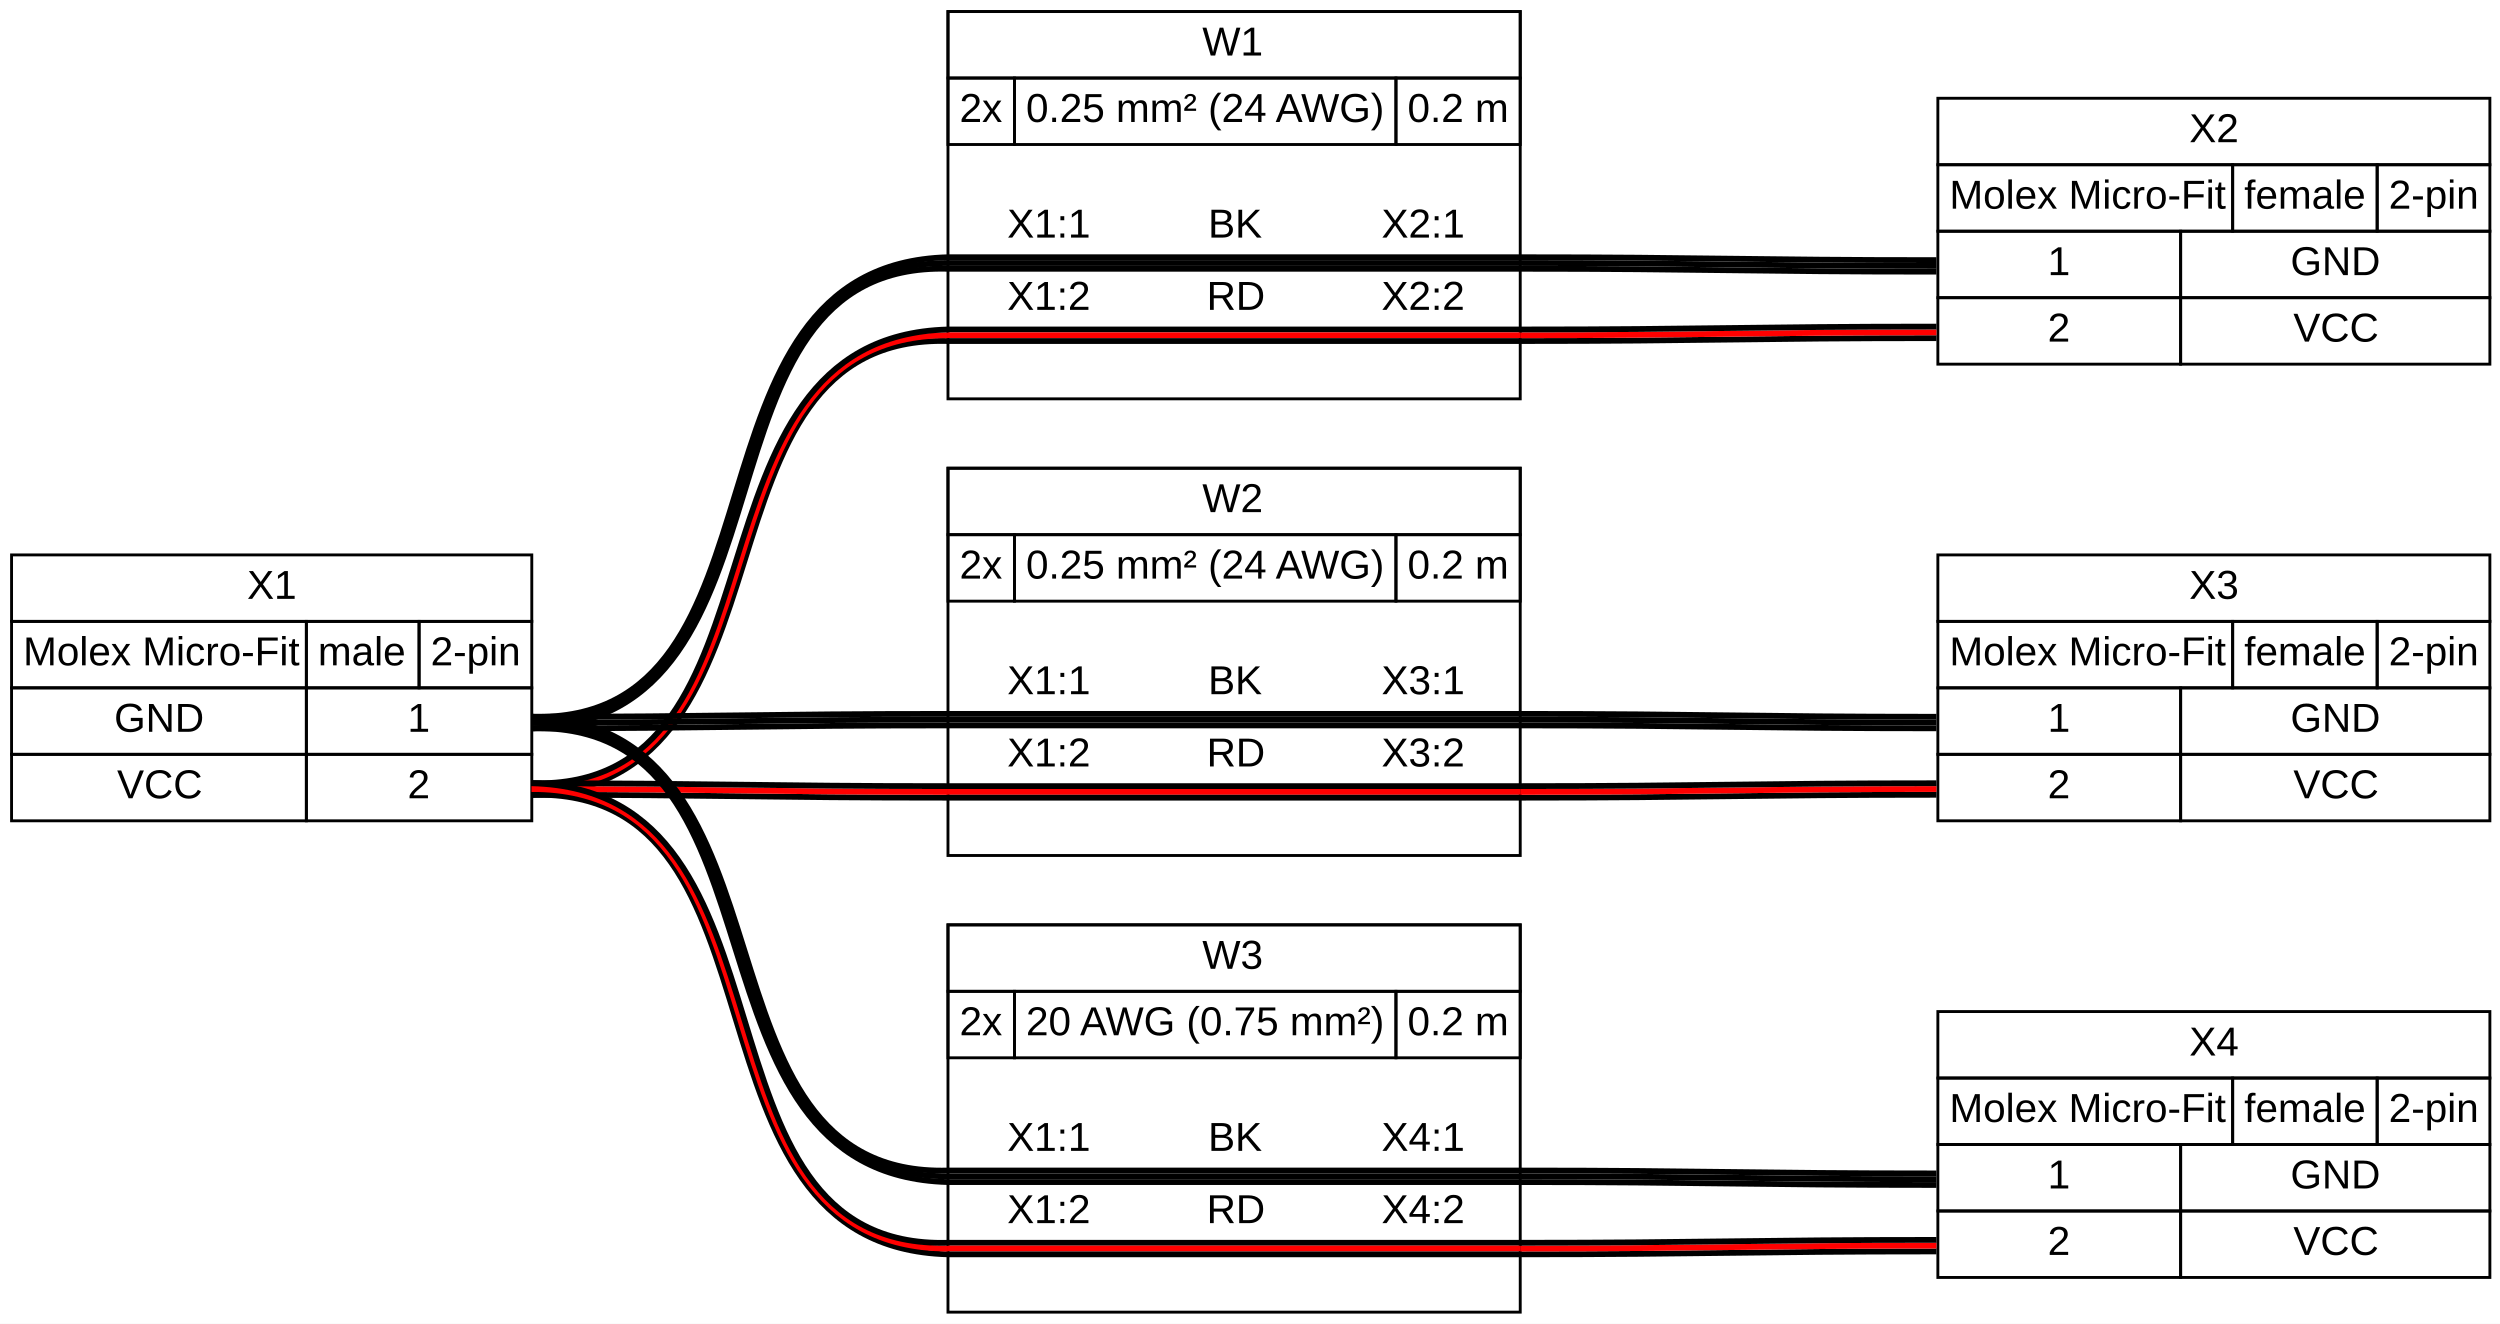
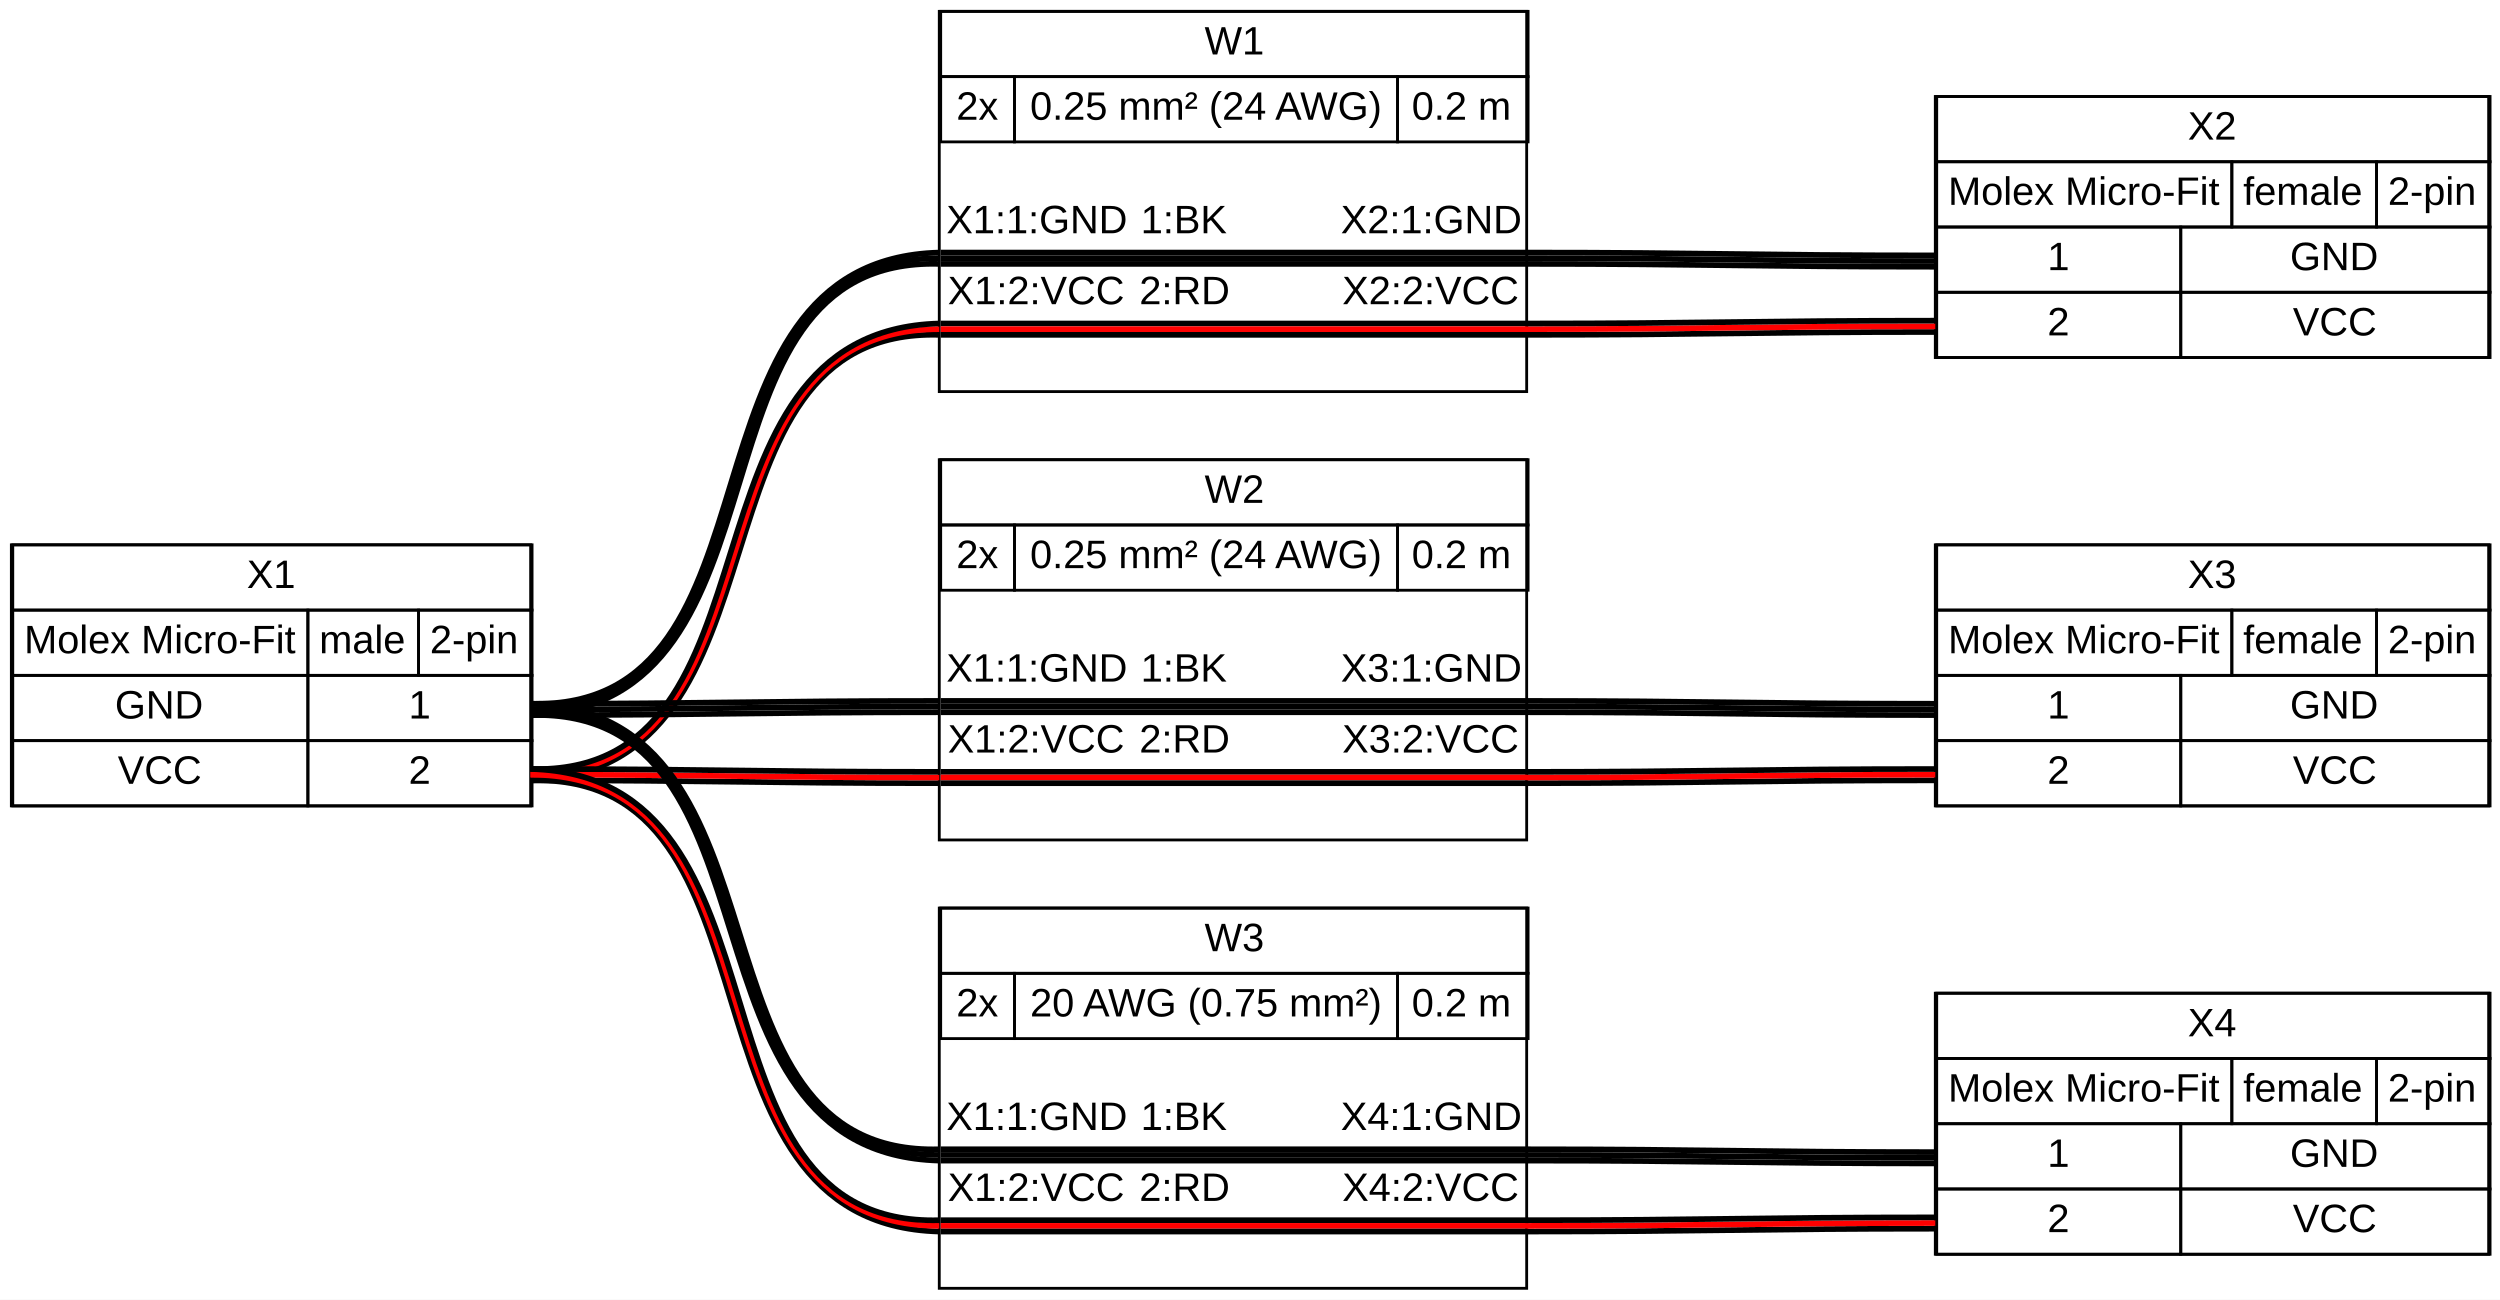
- <svg xmlns="http://www.w3.org/2000/svg" width="865pt" height="458pt" viewBox="0.00 0.00 865.00 458.00">
+ <svg xmlns="http://www.w3.org/2000/svg" width="881pt" height="458pt" viewBox="0.00 0.00 881.00 458.00">
  <g id="graph0" class="graph" transform="scale(1 1) rotate(0) translate(4 454)">
-     <polygon fill="white" stroke="transparent" points="-4,4 -4,-454 861,-454 861,4 -4,4" />
+     <polygon fill="#ffffff" stroke="transparent" points="-4,4 -4,-454 877,-454 877,4 -4,4" />
    <g id="node1" class="node">
-       <polygon fill="white" stroke="transparent" points="180,-262 0,-262 0,-170 180,-170 180,-262" />
-       <polygon fill="none" stroke="black" points="0,-239 0,-262 180,-262 180,-239 0,-239" />
-       <text text-anchor="start" x="81.5" y="-246.8" font-family="arial" font-size="14.00">X1</text>
-       <polygon fill="none" stroke="black" points="0,-216 0,-239 102,-239 102,-216 0,-216" />
-       <text text-anchor="start" x="4" y="-223.8" font-family="arial" font-size="14.00">Molex Micro-Fit</text>
-       <polygon fill="none" stroke="black" points="102,-216 102,-239 141,-239 141,-216 102,-216" />
-       <text text-anchor="start" x="106" y="-223.8" font-family="arial" font-size="14.00">male</text>
-       <polygon fill="none" stroke="black" points="141,-216 141,-239 180,-239 180,-216 141,-216" />
-       <text text-anchor="start" x="145" y="-223.8" font-family="arial" font-size="14.00">2-pin</text>
-       <polygon fill="none" stroke="black" points="0,-193 0,-216 102,-216 102,-193 0,-193" />
-       <text text-anchor="start" x="35.5" y="-200.8" font-family="arial" font-size="14.00">GND</text>
-       <polygon fill="none" stroke="black" points="102,-193 102,-216 180,-216 180,-193 102,-193" />
-       <text text-anchor="start" x="137" y="-200.8" font-family="arial" font-size="14.00">1</text>
-       <polygon fill="none" stroke="black" points="0,-170 0,-193 102,-193 102,-170 0,-170" />
-       <text text-anchor="start" x="36.5" y="-177.8" font-family="arial" font-size="14.00">VCC</text>
-       <polygon fill="none" stroke="black" points="102,-170 102,-193 180,-193 180,-170 102,-170" />
-       <text text-anchor="start" x="137" y="-177.8" font-family="arial" font-size="14.00">2</text>
+       <polygon fill="#ffffff" stroke="black" points="183,-262 0,-262 0,-170 183,-170 183,-262" />
+       <polygon fill="none" stroke="black" points="0.5,-239 0.5,-262 183.5,-262 183.5,-239 0.5,-239" />
+       <text text-anchor="start" x="83" y="-246.8" font-family="arial" font-size="14.00">X1</text>
+       <polygon fill="none" stroke="black" points="0.5,-216 0.5,-239 104.5,-239 104.5,-216 0.5,-216" />
+       <text text-anchor="start" x="4.5" y="-223.8" font-family="arial" font-size="14.00">Molex Micro-Fit</text>
+       <polygon fill="none" stroke="black" points="104.5,-216 104.5,-239 143.5,-239 143.5,-216 104.5,-216" />
+       <text text-anchor="start" x="108.5" y="-223.8" font-family="arial" font-size="14.00">male</text>
+       <polygon fill="none" stroke="black" points="143.5,-216 143.5,-239 183.5,-239 183.5,-216 143.5,-216" />
+       <text text-anchor="start" x="147.5" y="-223.8" font-family="arial" font-size="14.00">2-pin</text>
+       <polygon fill="none" stroke="black" points="0.5,-193 0.5,-216 104.5,-216 104.5,-193 0.5,-193" />
+       <text text-anchor="start" x="36.5" y="-200.8" font-family="arial" font-size="14.00">GND</text>
+       <polygon fill="none" stroke="black" points="104.5,-193 104.5,-216 183.5,-216 183.5,-193 104.5,-193" />
+       <text text-anchor="start" x="140" y="-200.8" font-family="arial" font-size="14.00">1</text>
+       <polygon fill="none" stroke="black" points="0.5,-170 0.5,-193 104.5,-193 104.5,-170 0.5,-170" />
+       <text text-anchor="start" x="37.5" y="-177.8" font-family="arial" font-size="14.00">VCC</text>
+       <polygon fill="none" stroke="black" points="104.5,-170 104.5,-193 183.5,-193 183.5,-170 104.5,-170" />
+       <text text-anchor="start" x="140" y="-177.8" font-family="arial" font-size="14.00">2</text>
    </g>
    <g id="node5" class="node">
-       <polygon fill="none" stroke="black" points="522,-450 324,-450 324,-316 522,-316 522,-450" />
-       <polygon fill="none" stroke="black" points="324,-427 324,-450 522,-450 522,-427 324,-427" />
-       <text text-anchor="start" x="412" y="-434.8" font-family="arial" font-size="14.00">W1</text>
-       <polygon fill="none" stroke="black" points="324,-404 324,-427 347,-427 347,-404 324,-404" />
-       <text text-anchor="start" x="328" y="-411.8" font-family="arial" font-size="14.00">2x</text>
-       <polygon fill="none" stroke="black" points="347,-404 347,-427 479,-427 479,-404 347,-404" />
-       <text text-anchor="start" x="351" y="-411.8" font-family="arial" font-size="14.00">0.25 mm² (24 AWG)</text>
-       <polygon fill="none" stroke="black" points="479,-404 479,-427 522,-427 522,-404 479,-404" />
-       <text text-anchor="start" x="483" y="-411.8" font-family="arial" font-size="14.00">0.2 m</text>
-       <text text-anchor="start" x="356.5" y="-390.8" font-family="arial" font-size="14.00"> </text>
-       <text text-anchor="start" x="344.5" y="-371.8" font-family="arial" font-size="14.00">X1:1</text>
-       <text text-anchor="start" x="414" y="-371.8" font-family="arial" font-size="14.00">BK</text>
-       <text text-anchor="start" x="474" y="-371.8" font-family="arial" font-size="14.00">X2:1</text>
-       <polygon fill="#000000" stroke="transparent" points="324,-364 324,-366 522,-366 522,-364 324,-364" />
-       <polygon fill="#000000" stroke="transparent" points="324,-362 324,-364 522,-364 522,-362 324,-362" />
-       <polygon fill="#000000" stroke="transparent" points="324,-360 324,-362 522,-362 522,-360 324,-360" />
-       <text text-anchor="start" x="344.5" y="-346.8" font-family="arial" font-size="14.00">X1:2</text>
-       <text text-anchor="start" x="413.5" y="-346.8" font-family="arial" font-size="14.00">RD</text>
-       <text text-anchor="start" x="474" y="-346.8" font-family="arial" font-size="14.00">X2:2</text>
-       <polygon fill="#000000" stroke="transparent" points="324,-339 324,-341 522,-341 522,-339 324,-339" />
-       <polygon fill="#ff0000" stroke="transparent" points="324,-337 324,-339 522,-339 522,-337 324,-337" />
-       <polygon fill="#000000" stroke="transparent" points="324,-335 324,-337 522,-337 522,-335 324,-335" />
-       <text text-anchor="start" x="356.5" y="-321.8" font-family="arial" font-size="14.00"> </text>
+       <polygon fill="#ffffff" stroke="black" points="534,-450 327,-450 327,-316 534,-316 534,-450" />
+       <polygon fill="none" stroke="black" points="327.5,-427 327.5,-450 534.5,-450 534.5,-427 327.5,-427" />
+       <text text-anchor="start" x="420.5" y="-434.8" font-family="arial" font-size="14.00">W1</text>
+       <polygon fill="none" stroke="black" points="327.5,-404 327.5,-427 353.5,-427 353.5,-404 327.5,-404" />
+       <text text-anchor="start" x="333" y="-411.8" font-family="arial" font-size="14.00">2x</text>
+       <polygon fill="none" stroke="black" points="353.5,-404 353.5,-427 488.5,-427 488.5,-404 353.5,-404" />
+       <text text-anchor="start" x="359" y="-411.8" font-family="arial" font-size="14.00">0.25 mm² (24 AWG)</text>
+       <polygon fill="none" stroke="black" points="488.5,-404 488.5,-427 534.5,-427 534.5,-404 488.5,-404" />
+       <text text-anchor="start" x="493.5" y="-411.8" font-family="arial" font-size="14.00">0.2 m</text>
+       <text text-anchor="start" x="359.5" y="-390.8" font-family="arial" font-size="14.00"> </text>
+       <text text-anchor="start" x="329.5" y="-371.8" font-family="arial" font-size="14.00">X1:1:GND</text>
+       <text text-anchor="start" x="398" y="-371.8" font-family="arial" font-size="14.00">     1:BK    </text>
+       <text text-anchor="start" x="468.5" y="-371.8" font-family="arial" font-size="14.00">X2:1:GND</text>
+       <polygon fill="#000000" stroke="transparent" points="327.5,-364 327.5,-366 534.5,-366 534.5,-364 327.5,-364" />
+       <polygon fill="#000000" stroke="transparent" points="327.5,-362 327.5,-364 534.5,-364 534.5,-362 327.5,-362" />
+       <polygon fill="#000000" stroke="transparent" points="327.5,-360 327.5,-362 534.5,-362 534.5,-360 327.5,-360" />
+       <text text-anchor="start" x="330" y="-346.8" font-family="arial" font-size="14.00">X1:2:VCC</text>
+       <text text-anchor="start" x="397.5" y="-346.8" font-family="arial" font-size="14.00">     2:RD    </text>
+       <text text-anchor="start" x="469" y="-346.8" font-family="arial" font-size="14.00">X2:2:VCC</text>
+       <polygon fill="#000000" stroke="transparent" points="327.5,-339 327.5,-341 534.5,-341 534.5,-339 327.5,-339" />
+       <polygon fill="#ff0000" stroke="transparent" points="327.5,-337 327.5,-339 534.5,-339 534.5,-337 327.5,-337" />
+       <polygon fill="#000000" stroke="transparent" points="327.5,-335 327.5,-337 534.5,-337 534.5,-335 327.5,-335" />
+       <text text-anchor="start" x="359.5" y="-321.8" font-family="arial" font-size="14.00"> </text>
    </g>
    <g id="edge1" class="edge">
-       <path fill="none" stroke="#000000" stroke-width="2" d="M180,-202C277.26,-204.56 230.58,-363.56 324,-361" />
-       <path fill="none" stroke="#000000" stroke-width="2" d="M180,-204C275.34,-204 228.66,-363 324,-363" />
-       <path fill="none" stroke="#000000" stroke-width="2" d="M180,-206C273.42,-203.44 226.74,-362.44 324,-365" />
+       <path fill="none" stroke="#000000" stroke-width="2" d="M183,-202C280.26,-204.56 233.58,-363.56 327,-361" />
+       <path fill="none" stroke="#000000" stroke-width="2" d="M183,-204C278.34,-204 231.66,-363 327,-363" />
+       <path fill="none" stroke="#000000" stroke-width="2" d="M183,-206C276.42,-203.44 229.74,-362.44 327,-365" />
    </g>
    <g id="edge3" class="edge">
-       <path fill="none" stroke="#000000" stroke-width="2" d="M180,-179C276.6,-181.56 231.24,-338.56 324,-336" />
-       <path fill="none" stroke="#ff0000" stroke-width="2" d="M180,-181C274.68,-181 229.32,-338 324,-338" />
-       <path fill="none" stroke="#000000" stroke-width="2" d="M180,-183C272.76,-180.44 227.4,-337.44 324,-340" />
+       <path fill="none" stroke="#000000" stroke-width="2" d="M183,-179C279.6,-181.56 234.24,-338.56 327,-336" />
+       <path fill="none" stroke="#ff0000" stroke-width="2" d="M183,-181C277.68,-181 232.32,-338 327,-338" />
+       <path fill="none" stroke="#000000" stroke-width="2" d="M183,-183C275.76,-180.44 230.4,-337.44 327,-340" />
    </g>
    <g id="node6" class="node">
-       <polygon fill="none" stroke="black" points="522,-292 324,-292 324,-158 522,-158 522,-292" />
-       <polygon fill="none" stroke="black" points="324,-269 324,-292 522,-292 522,-269 324,-269" />
-       <text text-anchor="start" x="412" y="-276.8" font-family="arial" font-size="14.00">W2</text>
-       <polygon fill="none" stroke="black" points="324,-246 324,-269 347,-269 347,-246 324,-246" />
-       <text text-anchor="start" x="328" y="-253.8" font-family="arial" font-size="14.00">2x</text>
-       <polygon fill="none" stroke="black" points="347,-246 347,-269 479,-269 479,-246 347,-246" />
-       <text text-anchor="start" x="351" y="-253.8" font-family="arial" font-size="14.00">0.25 mm² (24 AWG)</text>
-       <polygon fill="none" stroke="black" points="479,-246 479,-269 522,-269 522,-246 479,-246" />
-       <text text-anchor="start" x="483" y="-253.8" font-family="arial" font-size="14.00">0.2 m</text>
-       <text text-anchor="start" x="356.5" y="-232.8" font-family="arial" font-size="14.00"> </text>
-       <text text-anchor="start" x="344.5" y="-213.8" font-family="arial" font-size="14.00">X1:1</text>
-       <text text-anchor="start" x="414" y="-213.8" font-family="arial" font-size="14.00">BK</text>
-       <text text-anchor="start" x="474" y="-213.8" font-family="arial" font-size="14.00">X3:1</text>
-       <polygon fill="#000000" stroke="transparent" points="324,-206 324,-208 522,-208 522,-206 324,-206" />
-       <polygon fill="#000000" stroke="transparent" points="324,-204 324,-206 522,-206 522,-204 324,-204" />
-       <polygon fill="#000000" stroke="transparent" points="324,-202 324,-204 522,-204 522,-202 324,-202" />
-       <text text-anchor="start" x="344.5" y="-188.8" font-family="arial" font-size="14.00">X1:2</text>
-       <text text-anchor="start" x="413.5" y="-188.8" font-family="arial" font-size="14.00">RD</text>
-       <text text-anchor="start" x="474" y="-188.8" font-family="arial" font-size="14.00">X3:2</text>
-       <polygon fill="#000000" stroke="transparent" points="324,-181 324,-183 522,-183 522,-181 324,-181" />
-       <polygon fill="#ff0000" stroke="transparent" points="324,-179 324,-181 522,-181 522,-179 324,-179" />
-       <polygon fill="#000000" stroke="transparent" points="324,-177 324,-179 522,-179 522,-177 324,-177" />
-       <text text-anchor="start" x="356.5" y="-163.8" font-family="arial" font-size="14.00"> </text>
+       <polygon fill="#ffffff" stroke="black" points="534,-292 327,-292 327,-158 534,-158 534,-292" />
+       <polygon fill="none" stroke="black" points="327.5,-269 327.5,-292 534.5,-292 534.5,-269 327.5,-269" />
+       <text text-anchor="start" x="420.5" y="-276.8" font-family="arial" font-size="14.00">W2</text>
+       <polygon fill="none" stroke="black" points="327.5,-246 327.5,-269 353.5,-269 353.5,-246 327.5,-246" />
+       <text text-anchor="start" x="333" y="-253.8" font-family="arial" font-size="14.00">2x</text>
+       <polygon fill="none" stroke="black" points="353.5,-246 353.5,-269 488.5,-269 488.5,-246 353.5,-246" />
+       <text text-anchor="start" x="359" y="-253.8" font-family="arial" font-size="14.00">0.25 mm² (24 AWG)</text>
+       <polygon fill="none" stroke="black" points="488.5,-246 488.5,-269 534.5,-269 534.5,-246 488.5,-246" />
+       <text text-anchor="start" x="493.5" y="-253.8" font-family="arial" font-size="14.00">0.2 m</text>
+       <text text-anchor="start" x="359.5" y="-232.8" font-family="arial" font-size="14.00"> </text>
+       <text text-anchor="start" x="329.5" y="-213.8" font-family="arial" font-size="14.00">X1:1:GND</text>
+       <text text-anchor="start" x="398" y="-213.8" font-family="arial" font-size="14.00">     1:BK    </text>
+       <text text-anchor="start" x="468.5" y="-213.8" font-family="arial" font-size="14.00">X3:1:GND</text>
+       <polygon fill="#000000" stroke="transparent" points="327.5,-206 327.5,-208 534.5,-208 534.5,-206 327.5,-206" />
+       <polygon fill="#000000" stroke="transparent" points="327.5,-204 327.5,-206 534.5,-206 534.5,-204 327.5,-204" />
+       <polygon fill="#000000" stroke="transparent" points="327.5,-202 327.5,-204 534.5,-204 534.5,-202 327.5,-202" />
+       <text text-anchor="start" x="330" y="-188.8" font-family="arial" font-size="14.00">X1:2:VCC</text>
+       <text text-anchor="start" x="397.5" y="-188.8" font-family="arial" font-size="14.00">     2:RD    </text>
+       <text text-anchor="start" x="469" y="-188.8" font-family="arial" font-size="14.00">X3:2:VCC</text>
+       <polygon fill="#000000" stroke="transparent" points="327.5,-181 327.5,-183 534.5,-183 534.5,-181 327.5,-181" />
+       <polygon fill="#ff0000" stroke="transparent" points="327.5,-179 327.5,-181 534.5,-181 534.5,-179 327.5,-179" />
+       <polygon fill="#000000" stroke="transparent" points="327.5,-177 327.5,-179 534.5,-179 534.5,-177 327.5,-177" />
+       <text text-anchor="start" x="359.5" y="-163.8" font-family="arial" font-size="14.00"> </text>
    </g>
    <g id="edge5" class="edge">
-       <path fill="none" stroke="#000000" stroke-width="2" d="M180,-202C244.13,-202 260.12,-203 324,-203" />
-       <path fill="none" stroke="#000000" stroke-width="2" d="M180,-204C244,-204 260,-205 324,-205" />
-       <path fill="none" stroke="#000000" stroke-width="2" d="M180,-206C243.88,-206 259.87,-207 324,-207" />
+       <path fill="none" stroke="#000000" stroke-width="2" d="M183,-202C247.13,-202 263.12,-203 327,-203" />
+       <path fill="none" stroke="#000000" stroke-width="2" d="M183,-204C247,-204 263,-205 327,-205" />
+       <path fill="none" stroke="#000000" stroke-width="2" d="M183,-206C246.88,-206 262.87,-207 327,-207" />
    </g>
    <g id="edge7" class="edge">
-       <path fill="none" stroke="#000000" stroke-width="2" d="M180,-179C243.88,-179 259.87,-178 324,-178" />
-       <path fill="none" stroke="#ff0000" stroke-width="2" d="M180,-181C244,-181 260,-180 324,-180" />
-       <path fill="none" stroke="#000000" stroke-width="2" d="M180,-183C244.13,-183 260.12,-182 324,-182" />
+       <path fill="none" stroke="#000000" stroke-width="2" d="M183,-179C246.88,-179 262.87,-178 327,-178" />
+       <path fill="none" stroke="#ff0000" stroke-width="2" d="M183,-181C247,-181 263,-180 327,-180" />
+       <path fill="none" stroke="#000000" stroke-width="2" d="M183,-183C247.13,-183 263.12,-182 327,-182" />
    </g>
    <g id="node7" class="node">
-       <polygon fill="none" stroke="black" points="522,-134 324,-134 324,0 522,0 522,-134" />
-       <polygon fill="none" stroke="black" points="324,-111 324,-134 522,-134 522,-111 324,-111" />
-       <text text-anchor="start" x="412" y="-118.8" font-family="arial" font-size="14.00">W3</text>
-       <polygon fill="none" stroke="black" points="324,-88 324,-111 347,-111 347,-88 324,-88" />
-       <text text-anchor="start" x="328" y="-95.8" font-family="arial" font-size="14.00">2x</text>
-       <polygon fill="none" stroke="black" points="347,-88 347,-111 479,-111 479,-88 347,-88" />
-       <text text-anchor="start" x="351" y="-95.8" font-family="arial" font-size="14.00">20 AWG (0.75 mm²)</text>
-       <polygon fill="none" stroke="black" points="479,-88 479,-111 522,-111 522,-88 479,-88" />
-       <text text-anchor="start" x="483" y="-95.8" font-family="arial" font-size="14.00">0.2 m</text>
-       <text text-anchor="start" x="356.5" y="-74.8" font-family="arial" font-size="14.00"> </text>
-       <text text-anchor="start" x="344.5" y="-55.8" font-family="arial" font-size="14.00">X1:1</text>
-       <text text-anchor="start" x="414" y="-55.8" font-family="arial" font-size="14.00">BK</text>
-       <text text-anchor="start" x="474" y="-55.8" font-family="arial" font-size="14.00">X4:1</text>
-       <polygon fill="#000000" stroke="transparent" points="324,-48 324,-50 522,-50 522,-48 324,-48" />
-       <polygon fill="#000000" stroke="transparent" points="324,-46 324,-48 522,-48 522,-46 324,-46" />
-       <polygon fill="#000000" stroke="transparent" points="324,-44 324,-46 522,-46 522,-44 324,-44" />
-       <text text-anchor="start" x="344.5" y="-30.8" font-family="arial" font-size="14.00">X1:2</text>
-       <text text-anchor="start" x="413.5" y="-30.8" font-family="arial" font-size="14.00">RD</text>
-       <text text-anchor="start" x="474" y="-30.8" font-family="arial" font-size="14.00">X4:2</text>
-       <polygon fill="#000000" stroke="transparent" points="324,-23 324,-25 522,-25 522,-23 324,-23" />
-       <polygon fill="#ff0000" stroke="transparent" points="324,-21 324,-23 522,-23 522,-21 324,-21" />
-       <polygon fill="#000000" stroke="transparent" points="324,-19 324,-21 522,-21 522,-19 324,-19" />
-       <text text-anchor="start" x="356.5" y="-5.8" font-family="arial" font-size="14.00"> </text>
+       <polygon fill="#ffffff" stroke="black" points="534,-134 327,-134 327,0 534,0 534,-134" />
+       <polygon fill="none" stroke="black" points="327.5,-111 327.5,-134 534.5,-134 534.5,-111 327.5,-111" />
+       <text text-anchor="start" x="420.5" y="-118.8" font-family="arial" font-size="14.00">W3</text>
+       <polygon fill="none" stroke="black" points="327.5,-88 327.5,-111 353.5,-111 353.5,-88 327.5,-88" />
+       <text text-anchor="start" x="333" y="-95.8" font-family="arial" font-size="14.00">2x</text>
+       <polygon fill="none" stroke="black" points="353.5,-88 353.5,-111 488.5,-111 488.5,-88 353.5,-88" />
+       <text text-anchor="start" x="359" y="-95.8" font-family="arial" font-size="14.00">20 AWG (0.75 mm²)</text>
+       <polygon fill="none" stroke="black" points="488.5,-88 488.5,-111 534.5,-111 534.5,-88 488.5,-88" />
+       <text text-anchor="start" x="493.5" y="-95.8" font-family="arial" font-size="14.00">0.2 m</text>
+       <text text-anchor="start" x="359.5" y="-74.8" font-family="arial" font-size="14.00"> </text>
+       <text text-anchor="start" x="329.5" y="-55.8" font-family="arial" font-size="14.00">X1:1:GND</text>
+       <text text-anchor="start" x="398" y="-55.8" font-family="arial" font-size="14.00">     1:BK    </text>
+       <text text-anchor="start" x="468.5" y="-55.8" font-family="arial" font-size="14.00">X4:1:GND</text>
+       <polygon fill="#000000" stroke="transparent" points="327.5,-48 327.5,-50 534.5,-50 534.5,-48 327.5,-48" />
+       <polygon fill="#000000" stroke="transparent" points="327.5,-46 327.5,-48 534.5,-48 534.5,-46 327.5,-46" />
+       <polygon fill="#000000" stroke="transparent" points="327.5,-44 327.5,-46 534.5,-46 534.5,-44 327.5,-44" />
+       <text text-anchor="start" x="330" y="-30.8" font-family="arial" font-size="14.00">X1:2:VCC</text>
+       <text text-anchor="start" x="397.5" y="-30.8" font-family="arial" font-size="14.00">     2:RD    </text>
+       <text text-anchor="start" x="469" y="-30.8" font-family="arial" font-size="14.00">X4:2:VCC</text>
+       <polygon fill="#000000" stroke="transparent" points="327.5,-23 327.5,-25 534.5,-25 534.5,-23 327.5,-23" />
+       <polygon fill="#ff0000" stroke="transparent" points="327.5,-21 327.5,-23 534.5,-23 534.5,-21 327.5,-21" />
+       <polygon fill="#000000" stroke="transparent" points="327.5,-19 327.5,-21 534.5,-21 534.5,-19 327.5,-19" />
+       <text text-anchor="start" x="359.5" y="-5.8" font-family="arial" font-size="14.00"> </text>
    </g>
    <g id="edge9" class="edge">
-       <path fill="none" stroke="#000000" stroke-width="2" d="M180,-202C272.76,-204.56 227.4,-47.56 324,-45" />
-       <path fill="none" stroke="#000000" stroke-width="2" d="M180,-204C274.68,-204 229.32,-47 324,-47" />
-       <path fill="none" stroke="#000000" stroke-width="2" d="M180,-206C276.6,-203.44 231.24,-46.44 324,-49" />
+       <path fill="none" stroke="#000000" stroke-width="2" d="M183,-202C275.76,-204.56 230.4,-47.56 327,-45" />
+       <path fill="none" stroke="#000000" stroke-width="2" d="M183,-204C277.68,-204 232.32,-47 327,-47" />
+       <path fill="none" stroke="#000000" stroke-width="2" d="M183,-206C279.6,-203.44 234.24,-46.44 327,-49" />
    </g>
    <g id="edge11" class="edge">
-       <path fill="none" stroke="#000000" stroke-width="2" d="M180,-179C273.42,-181.56 226.74,-22.56 324,-20" />
-       <path fill="none" stroke="#ff0000" stroke-width="2" d="M180,-181C275.34,-181 228.66,-22 324,-22" />
-       <path fill="none" stroke="#000000" stroke-width="2" d="M180,-183C277.26,-180.44 230.58,-21.44 324,-24" />
+       <path fill="none" stroke="#000000" stroke-width="2" d="M183,-179C276.42,-181.56 229.74,-22.56 327,-20" />
+       <path fill="none" stroke="#ff0000" stroke-width="2" d="M183,-181C278.34,-181 231.66,-22 327,-22" />
+       <path fill="none" stroke="#000000" stroke-width="2" d="M183,-183C280.26,-180.44 233.58,-21.44 327,-24" />
    </g>
    <g id="node2" class="node">
-       <polygon fill="white" stroke="transparent" points="857,-420 666,-420 666,-328 857,-328 857,-420" />
-       <polygon fill="none" stroke="black" points="666.5,-397 666.5,-420 857.5,-420 857.5,-397 666.5,-397" />
-       <text text-anchor="start" x="753.5" y="-404.8" font-family="arial" font-size="14.00">X2</text>
-       <polygon fill="none" stroke="black" points="666.5,-374 666.5,-397 768.5,-397 768.5,-374 666.5,-374" />
-       <text text-anchor="start" x="670.5" y="-381.8" font-family="arial" font-size="14.00">Molex Micro-Fit</text>
-       <polygon fill="none" stroke="black" points="768.5,-374 768.5,-397 818.5,-397 818.5,-374 768.5,-374" />
-       <text text-anchor="start" x="772.5" y="-381.8" font-family="arial" font-size="14.00">female</text>
-       <polygon fill="none" stroke="black" points="818.5,-374 818.5,-397 857.5,-397 857.5,-374 818.5,-374" />
-       <text text-anchor="start" x="822.5" y="-381.8" font-family="arial" font-size="14.00">2-pin</text>
-       <polygon fill="none" stroke="black" points="666.5,-351 666.5,-374 750.5,-374 750.5,-351 666.5,-351" />
-       <text text-anchor="start" x="704.5" y="-358.8" font-family="arial" font-size="14.00">1</text>
-       <polygon fill="none" stroke="black" points="750.5,-351 750.5,-374 857.5,-374 857.5,-351 750.5,-351" />
-       <text text-anchor="start" x="788.5" y="-358.8" font-family="arial" font-size="14.00">GND</text>
-       <polygon fill="none" stroke="black" points="666.5,-328 666.5,-351 750.5,-351 750.5,-328 666.5,-328" />
-       <text text-anchor="start" x="704.5" y="-335.8" font-family="arial" font-size="14.00">2</text>
-       <polygon fill="none" stroke="black" points="750.5,-328 750.5,-351 857.5,-351 857.5,-328 750.5,-328" />
-       <text text-anchor="start" x="789.5" y="-335.8" font-family="arial" font-size="14.00">VCC</text>
+       <polygon fill="#ffffff" stroke="black" points="873,-420 678,-420 678,-328 873,-328 873,-420" />
+       <polygon fill="none" stroke="black" points="678.5,-397 678.5,-420 873.5,-420 873.5,-397 678.5,-397" />
+       <text text-anchor="start" x="767" y="-404.8" font-family="arial" font-size="14.00">X2</text>
+       <polygon fill="none" stroke="black" points="678.5,-374 678.5,-397 782.5,-397 782.5,-374 678.5,-374" />
+       <text text-anchor="start" x="682.5" y="-381.8" font-family="arial" font-size="14.00">Molex Micro-Fit</text>
+       <polygon fill="none" stroke="black" points="782.5,-374 782.5,-397 833.5,-397 833.5,-374 782.5,-374" />
+       <text text-anchor="start" x="786.5" y="-381.8" font-family="arial" font-size="14.00">female</text>
+       <polygon fill="none" stroke="black" points="833.5,-374 833.5,-397 873.5,-397 873.5,-374 833.5,-374" />
+       <text text-anchor="start" x="837.5" y="-381.8" font-family="arial" font-size="14.00">2-pin</text>
+       <polygon fill="none" stroke="black" points="678.5,-351 678.5,-374 764.5,-374 764.5,-351 678.5,-351" />
+       <text text-anchor="start" x="717.5" y="-358.8" font-family="arial" font-size="14.00">1</text>
+       <polygon fill="none" stroke="black" points="764.5,-351 764.5,-374 873.5,-374 873.5,-351 764.5,-351" />
+       <text text-anchor="start" x="803" y="-358.8" font-family="arial" font-size="14.00">GND</text>
+       <polygon fill="none" stroke="black" points="678.5,-328 678.5,-351 764.5,-351 764.5,-328 678.5,-328" />
+       <text text-anchor="start" x="717.5" y="-335.8" font-family="arial" font-size="14.00">2</text>
+       <polygon fill="none" stroke="black" points="764.5,-328 764.5,-351 873.5,-351 873.5,-328 764.5,-328" />
+       <text text-anchor="start" x="804" y="-335.8" font-family="arial" font-size="14.00">VCC</text>
    </g>
    <g id="node3" class="node">
-       <polygon fill="white" stroke="transparent" points="857,-262 666,-262 666,-170 857,-170 857,-262" />
-       <polygon fill="none" stroke="black" points="666.5,-239 666.5,-262 857.5,-262 857.5,-239 666.5,-239" />
-       <text text-anchor="start" x="753.5" y="-246.8" font-family="arial" font-size="14.00">X3</text>
-       <polygon fill="none" stroke="black" points="666.5,-216 666.5,-239 768.5,-239 768.5,-216 666.5,-216" />
-       <text text-anchor="start" x="670.5" y="-223.8" font-family="arial" font-size="14.00">Molex Micro-Fit</text>
-       <polygon fill="none" stroke="black" points="768.5,-216 768.5,-239 818.5,-239 818.5,-216 768.5,-216" />
-       <text text-anchor="start" x="772.5" y="-223.8" font-family="arial" font-size="14.00">female</text>
-       <polygon fill="none" stroke="black" points="818.5,-216 818.5,-239 857.5,-239 857.5,-216 818.5,-216" />
-       <text text-anchor="start" x="822.5" y="-223.8" font-family="arial" font-size="14.00">2-pin</text>
-       <polygon fill="none" stroke="black" points="666.5,-193 666.5,-216 750.5,-216 750.5,-193 666.5,-193" />
-       <text text-anchor="start" x="704.5" y="-200.8" font-family="arial" font-size="14.00">1</text>
-       <polygon fill="none" stroke="black" points="750.5,-193 750.5,-216 857.5,-216 857.5,-193 750.5,-193" />
-       <text text-anchor="start" x="788.5" y="-200.8" font-family="arial" font-size="14.00">GND</text>
-       <polygon fill="none" stroke="black" points="666.5,-170 666.5,-193 750.5,-193 750.5,-170 666.5,-170" />
-       <text text-anchor="start" x="704.5" y="-177.8" font-family="arial" font-size="14.00">2</text>
-       <polygon fill="none" stroke="black" points="750.5,-170 750.5,-193 857.5,-193 857.5,-170 750.5,-170" />
-       <text text-anchor="start" x="789.5" y="-177.8" font-family="arial" font-size="14.00">VCC</text>
+       <polygon fill="#ffffff" stroke="black" points="873,-262 678,-262 678,-170 873,-170 873,-262" />
+       <polygon fill="none" stroke="black" points="678.5,-239 678.5,-262 873.5,-262 873.5,-239 678.5,-239" />
+       <text text-anchor="start" x="767" y="-246.8" font-family="arial" font-size="14.00">X3</text>
+       <polygon fill="none" stroke="black" points="678.5,-216 678.5,-239 782.5,-239 782.5,-216 678.5,-216" />
+       <text text-anchor="start" x="682.5" y="-223.8" font-family="arial" font-size="14.00">Molex Micro-Fit</text>
+       <polygon fill="none" stroke="black" points="782.5,-216 782.5,-239 833.5,-239 833.5,-216 782.5,-216" />
+       <text text-anchor="start" x="786.5" y="-223.8" font-family="arial" font-size="14.00">female</text>
+       <polygon fill="none" stroke="black" points="833.5,-216 833.5,-239 873.5,-239 873.5,-216 833.5,-216" />
+       <text text-anchor="start" x="837.5" y="-223.8" font-family="arial" font-size="14.00">2-pin</text>
+       <polygon fill="none" stroke="black" points="678.5,-193 678.5,-216 764.5,-216 764.5,-193 678.5,-193" />
+       <text text-anchor="start" x="717.5" y="-200.8" font-family="arial" font-size="14.00">1</text>
+       <polygon fill="none" stroke="black" points="764.5,-193 764.5,-216 873.5,-216 873.5,-193 764.5,-193" />
+       <text text-anchor="start" x="803" y="-200.8" font-family="arial" font-size="14.00">GND</text>
+       <polygon fill="none" stroke="black" points="678.5,-170 678.5,-193 764.5,-193 764.5,-170 678.5,-170" />
+       <text text-anchor="start" x="717.5" y="-177.8" font-family="arial" font-size="14.00">2</text>
+       <polygon fill="none" stroke="black" points="764.5,-170 764.5,-193 873.5,-193 873.5,-170 764.5,-170" />
+       <text text-anchor="start" x="804" y="-177.8" font-family="arial" font-size="14.00">VCC</text>
    </g>
    <g id="node4" class="node">
-       <polygon fill="white" stroke="transparent" points="857,-104 666,-104 666,-12 857,-12 857,-104" />
-       <polygon fill="none" stroke="black" points="666.5,-81 666.5,-104 857.5,-104 857.5,-81 666.5,-81" />
-       <text text-anchor="start" x="753.5" y="-88.8" font-family="arial" font-size="14.00">X4</text>
-       <polygon fill="none" stroke="black" points="666.5,-58 666.5,-81 768.5,-81 768.5,-58 666.5,-58" />
-       <text text-anchor="start" x="670.5" y="-65.8" font-family="arial" font-size="14.00">Molex Micro-Fit</text>
-       <polygon fill="none" stroke="black" points="768.5,-58 768.5,-81 818.5,-81 818.5,-58 768.5,-58" />
-       <text text-anchor="start" x="772.5" y="-65.8" font-family="arial" font-size="14.00">female</text>
-       <polygon fill="none" stroke="black" points="818.5,-58 818.5,-81 857.5,-81 857.5,-58 818.5,-58" />
-       <text text-anchor="start" x="822.5" y="-65.8" font-family="arial" font-size="14.00">2-pin</text>
-       <polygon fill="none" stroke="black" points="666.5,-35 666.5,-58 750.5,-58 750.5,-35 666.5,-35" />
-       <text text-anchor="start" x="704.5" y="-42.8" font-family="arial" font-size="14.00">1</text>
-       <polygon fill="none" stroke="black" points="750.5,-35 750.5,-58 857.5,-58 857.5,-35 750.5,-35" />
-       <text text-anchor="start" x="788.5" y="-42.8" font-family="arial" font-size="14.00">GND</text>
-       <polygon fill="none" stroke="black" points="666.5,-12 666.5,-35 750.5,-35 750.5,-12 666.5,-12" />
-       <text text-anchor="start" x="704.5" y="-19.8" font-family="arial" font-size="14.00">2</text>
-       <polygon fill="none" stroke="black" points="750.5,-12 750.5,-35 857.5,-35 857.5,-12 750.5,-12" />
-       <text text-anchor="start" x="789.5" y="-19.8" font-family="arial" font-size="14.00">VCC</text>
+       <polygon fill="#ffffff" stroke="black" points="873,-104 678,-104 678,-12 873,-12 873,-104" />
+       <polygon fill="none" stroke="black" points="678.5,-81 678.5,-104 873.5,-104 873.5,-81 678.5,-81" />
+       <text text-anchor="start" x="767" y="-88.8" font-family="arial" font-size="14.00">X4</text>
+       <polygon fill="none" stroke="black" points="678.5,-58 678.5,-81 782.5,-81 782.5,-58 678.5,-58" />
+       <text text-anchor="start" x="682.5" y="-65.8" font-family="arial" font-size="14.00">Molex Micro-Fit</text>
+       <polygon fill="none" stroke="black" points="782.5,-58 782.5,-81 833.5,-81 833.5,-58 782.5,-58" />
+       <text text-anchor="start" x="786.5" y="-65.8" font-family="arial" font-size="14.00">female</text>
+       <polygon fill="none" stroke="black" points="833.5,-58 833.5,-81 873.5,-81 873.5,-58 833.5,-58" />
+       <text text-anchor="start" x="837.5" y="-65.8" font-family="arial" font-size="14.00">2-pin</text>
+       <polygon fill="none" stroke="black" points="678.5,-35 678.5,-58 764.5,-58 764.5,-35 678.5,-35" />
+       <text text-anchor="start" x="717.5" y="-42.8" font-family="arial" font-size="14.00">1</text>
+       <polygon fill="none" stroke="black" points="764.5,-35 764.5,-58 873.5,-58 873.5,-35 764.5,-35" />
+       <text text-anchor="start" x="803" y="-42.8" font-family="arial" font-size="14.00">GND</text>
+       <polygon fill="none" stroke="black" points="678.5,-12 678.5,-35 764.5,-35 764.5,-12 678.5,-12" />
+       <text text-anchor="start" x="717.5" y="-19.8" font-family="arial" font-size="14.00">2</text>
+       <polygon fill="none" stroke="black" points="764.5,-12 764.5,-35 873.5,-35 873.5,-12 764.5,-12" />
+       <text text-anchor="start" x="804" y="-19.8" font-family="arial" font-size="14.00">VCC</text>
    </g>
    <g id="edge2" class="edge">
-       <path fill="none" stroke="#000000" stroke-width="2" d="M522,-361C585.88,-361 601.87,-360 666,-360" />
-       <path fill="none" stroke="#000000" stroke-width="2" d="M522,-363C586,-363 602,-362 666,-362" />
-       <path fill="none" stroke="#000000" stroke-width="2" d="M522,-365C586.13,-365 602.12,-364 666,-364" />
+       <path fill="none" stroke="#000000" stroke-width="2" d="M534,-361C597.88,-361 613.87,-360 678,-360" />
+       <path fill="none" stroke="#000000" stroke-width="2" d="M534,-363C598,-363 614,-362 678,-362" />
+       <path fill="none" stroke="#000000" stroke-width="2" d="M534,-365C598.13,-365 614.12,-364 678,-364" />
    </g>
    <g id="edge4" class="edge">
-       <path fill="none" stroke="#000000" stroke-width="2" d="M522,-336C586.13,-336 602.12,-337 666,-337" />
-       <path fill="none" stroke="#ff0000" stroke-width="2" d="M522,-338C586,-338 602,-339 666,-339" />
-       <path fill="none" stroke="#000000" stroke-width="2" d="M522,-340C585.88,-340 601.87,-341 666,-341" />
+       <path fill="none" stroke="#000000" stroke-width="2" d="M534,-336C598.13,-336 614.12,-337 678,-337" />
+       <path fill="none" stroke="#ff0000" stroke-width="2" d="M534,-338C598,-338 614,-339 678,-339" />
+       <path fill="none" stroke="#000000" stroke-width="2" d="M534,-340C597.88,-340 613.87,-341 678,-341" />
    </g>
    <g id="edge6" class="edge">
-       <path fill="none" stroke="#000000" stroke-width="2" d="M522,-203C585.88,-203 601.87,-202 666,-202" />
-       <path fill="none" stroke="#000000" stroke-width="2" d="M522,-205C586,-205 602,-204 666,-204" />
-       <path fill="none" stroke="#000000" stroke-width="2" d="M522,-207C586.13,-207 602.12,-206 666,-206" />
+       <path fill="none" stroke="#000000" stroke-width="2" d="M534,-203C597.88,-203 613.87,-202 678,-202" />
+       <path fill="none" stroke="#000000" stroke-width="2" d="M534,-205C598,-205 614,-204 678,-204" />
+       <path fill="none" stroke="#000000" stroke-width="2" d="M534,-207C598.13,-207 614.12,-206 678,-206" />
    </g>
    <g id="edge8" class="edge">
-       <path fill="none" stroke="#000000" stroke-width="2" d="M522,-178C586.13,-178 602.12,-179 666,-179" />
-       <path fill="none" stroke="#ff0000" stroke-width="2" d="M522,-180C586,-180 602,-181 666,-181" />
-       <path fill="none" stroke="#000000" stroke-width="2" d="M522,-182C585.88,-182 601.87,-183 666,-183" />
+       <path fill="none" stroke="#000000" stroke-width="2" d="M534,-178C598.13,-178 614.12,-179 678,-179" />
+       <path fill="none" stroke="#ff0000" stroke-width="2" d="M534,-180C598,-180 614,-181 678,-181" />
+       <path fill="none" stroke="#000000" stroke-width="2" d="M534,-182C597.88,-182 613.87,-183 678,-183" />
    </g>
    <g id="edge10" class="edge">
-       <path fill="none" stroke="#000000" stroke-width="2" d="M522,-45C585.88,-45 601.87,-44 666,-44" />
-       <path fill="none" stroke="#000000" stroke-width="2" d="M522,-47C586,-47 602,-46 666,-46" />
-       <path fill="none" stroke="#000000" stroke-width="2" d="M522,-49C586.13,-49 602.12,-48 666,-48" />
+       <path fill="none" stroke="#000000" stroke-width="2" d="M534,-45C597.88,-45 613.87,-44 678,-44" />
+       <path fill="none" stroke="#000000" stroke-width="2" d="M534,-47C598,-47 614,-46 678,-46" />
+       <path fill="none" stroke="#000000" stroke-width="2" d="M534,-49C598.13,-49 614.12,-48 678,-48" />
    </g>
    <g id="edge12" class="edge">
-       <path fill="none" stroke="#000000" stroke-width="2" d="M522,-20C586.13,-20 602.12,-21 666,-21" />
-       <path fill="none" stroke="#ff0000" stroke-width="2" d="M522,-22C586,-22 602,-23 666,-23" />
-       <path fill="none" stroke="#000000" stroke-width="2" d="M522,-24C585.88,-24 601.87,-25 666,-25" />
+       <path fill="none" stroke="#000000" stroke-width="2" d="M534,-20C598.13,-20 614.12,-21 678,-21" />
+       <path fill="none" stroke="#ff0000" stroke-width="2" d="M534,-22C598,-22 614,-23 678,-23" />
+       <path fill="none" stroke="#000000" stroke-width="2" d="M534,-24C597.88,-24 613.87,-25 678,-25" />
    </g>
  </g>
</svg>
